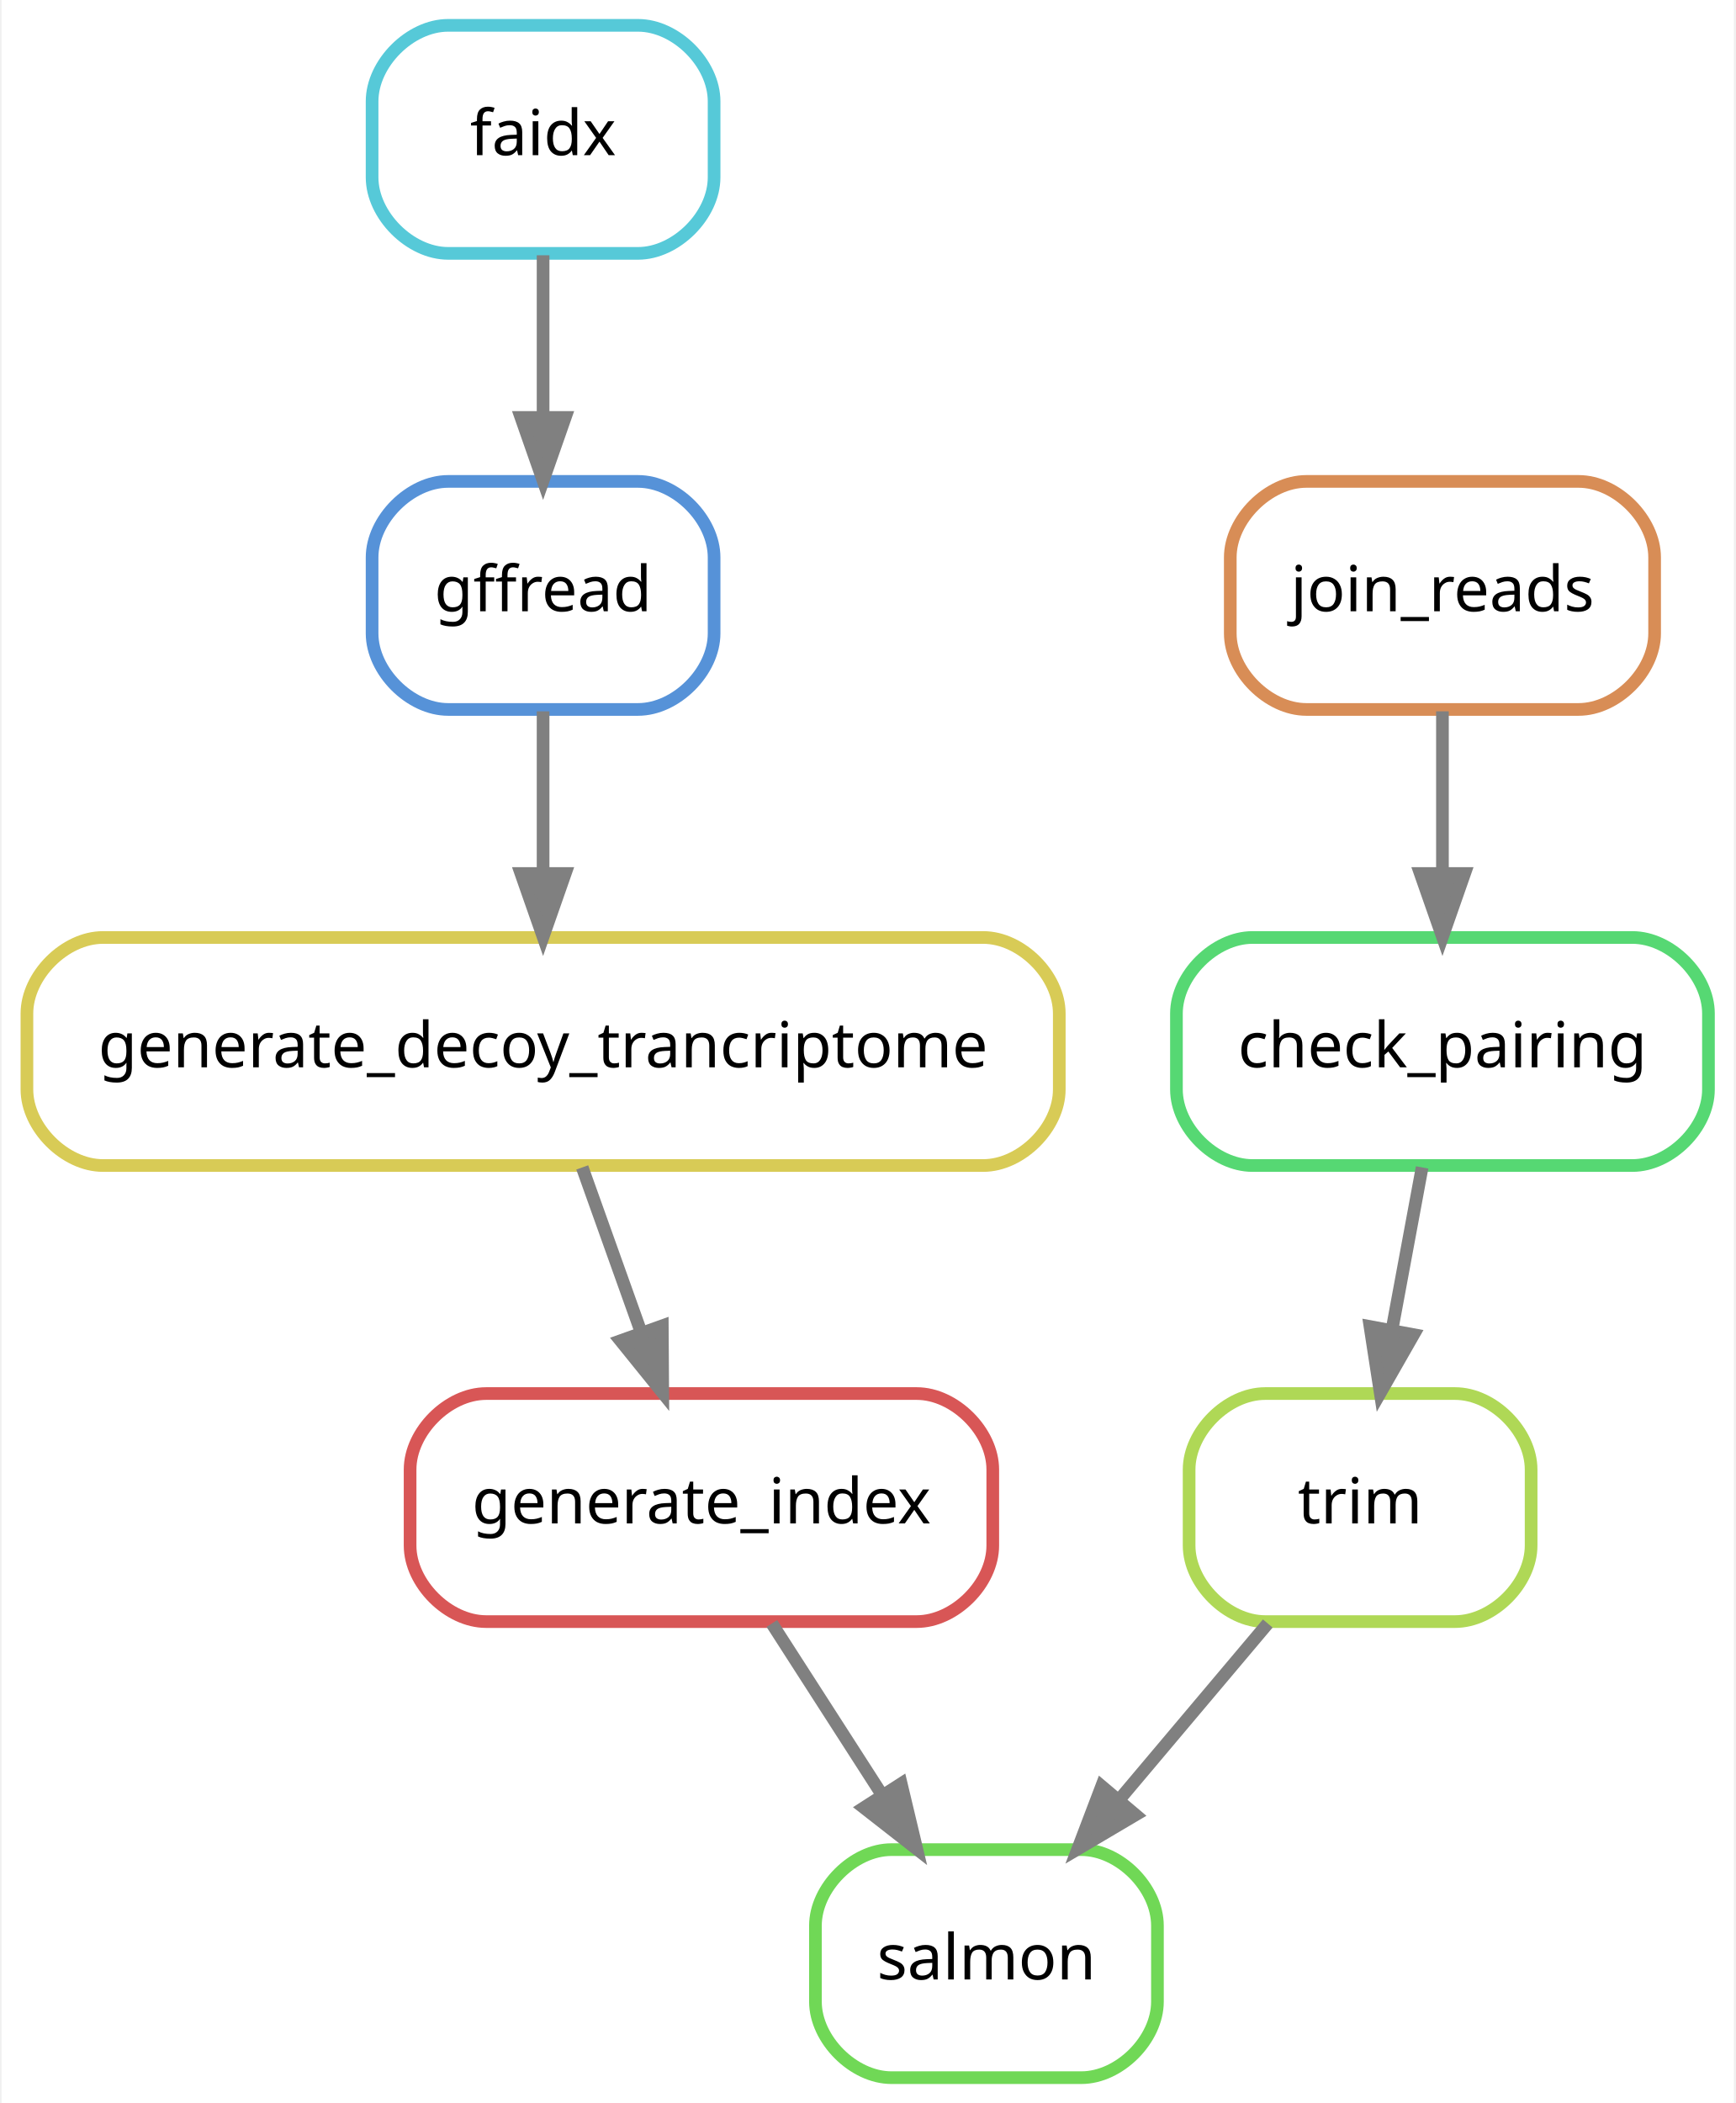
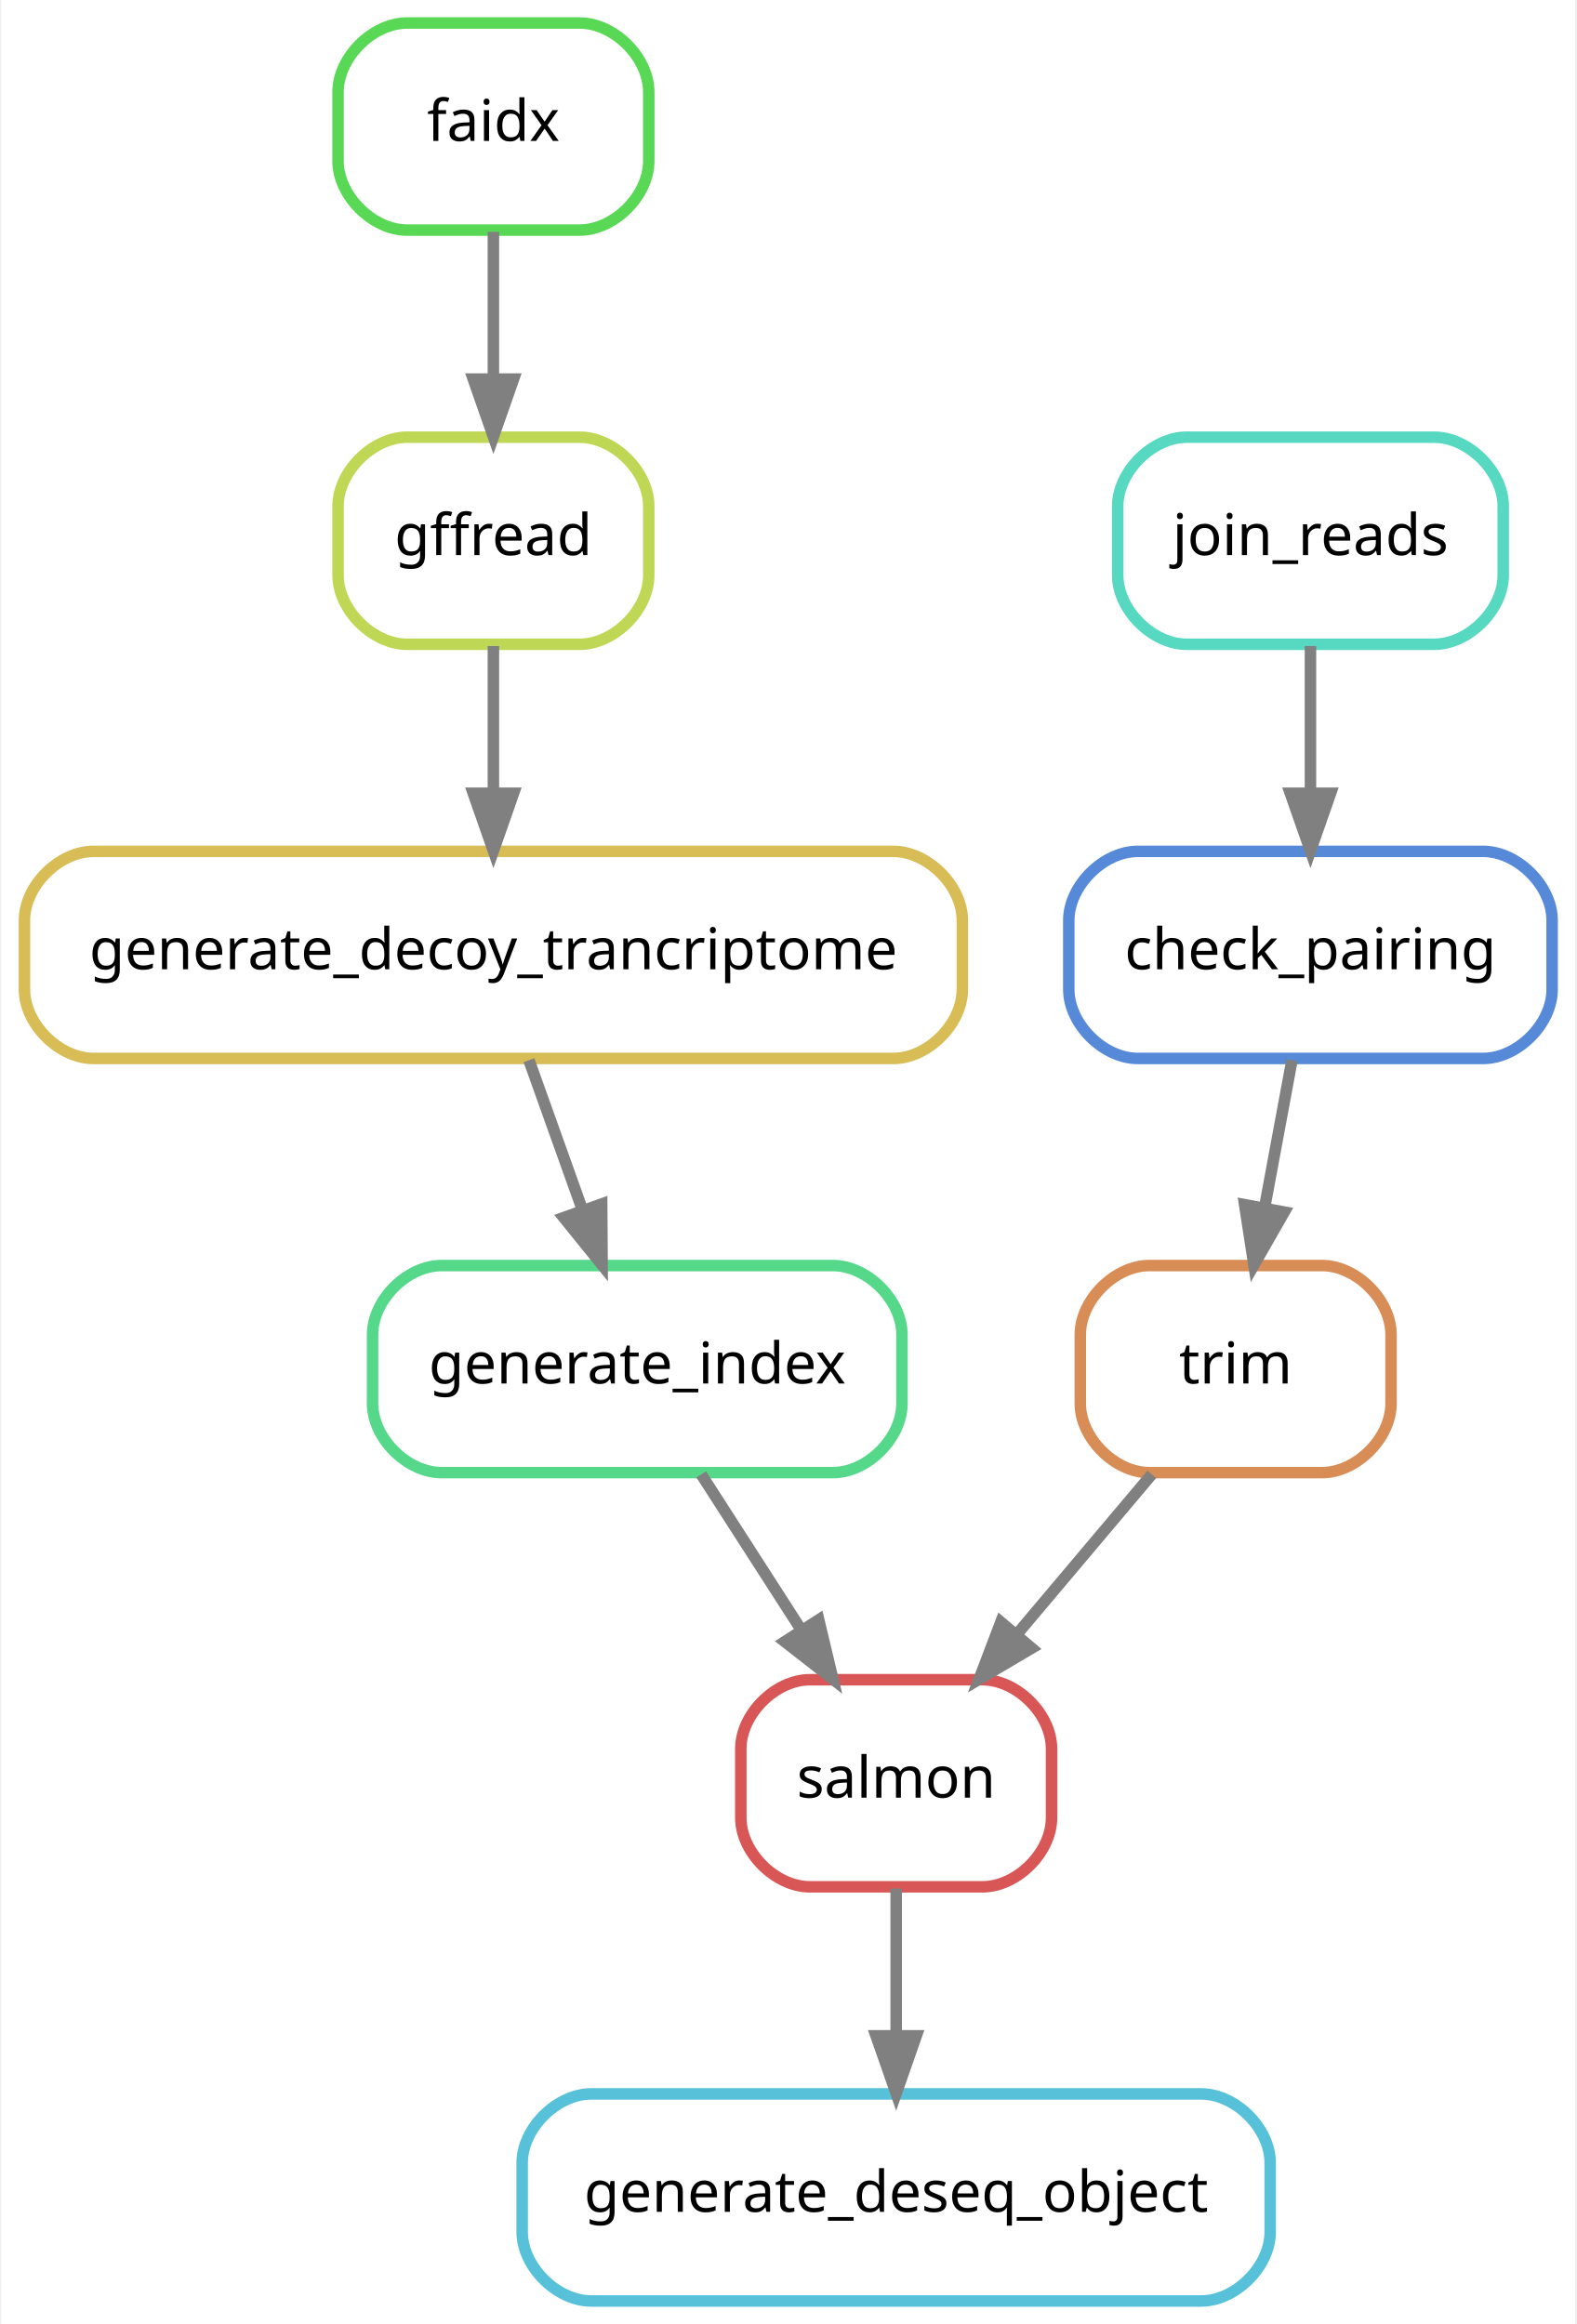
- <svg xmlns="http://www.w3.org/2000/svg" width="274pt" height="332pt" viewBox="0.00 0.00 273.50 332.00">
-   <g id="graph0" class="graph" transform="scale(1 1) rotate(0) translate(4 328)">
-     <polygon fill="white" stroke="transparent" points="-4,4 -4,-328 269.5,-328 269.5,4 -4,4" />
+ <svg xmlns="http://www.w3.org/2000/svg" width="274pt" height="404pt" viewBox="0.00 0.00 273.50 404.00">
+   <g id="graph0" class="graph" transform="scale(1 1) rotate(0) translate(4 400)">
+     <polygon fill="white" stroke="transparent" points="-4,4 -4,-400 269.5,-400 269.5,4 -4,4" />
    <g id="node1" class="node">
-       <path fill="none" stroke="#70d856" stroke-width="2" d="M166.5,-36C166.5,-36 136.5,-36 136.5,-36 130.5,-36 124.5,-30 124.5,-24 124.5,-24 124.5,-12 124.5,-12 124.5,-6 130.5,0 136.5,0 136.5,0 166.5,0 166.5,0 172.5,0 178.5,-6 178.5,-12 178.5,-12 178.5,-24 178.5,-24 178.5,-30 172.5,-36 166.5,-36" />
-       <text text-anchor="middle" x="151.5" y="-15.5" font-family="sans" font-size="10.00">salmon</text>
+       <path fill="none" stroke="#56c1d8" stroke-width="2" d="M204.5,-36C204.5,-36 98.5,-36 98.5,-36 92.5,-36 86.5,-30 86.5,-24 86.5,-24 86.5,-12 86.5,-12 86.5,-6 92.5,0 98.5,0 98.5,0 204.5,0 204.5,0 210.5,0 216.5,-6 216.5,-12 216.5,-12 216.5,-24 216.5,-24 216.5,-30 210.5,-36 204.5,-36" />
+       <text text-anchor="middle" x="151.5" y="-15.5" font-family="sans" font-size="10.00">generate_deseq_object</text>
    </g>
    <g id="node2" class="node">
-       <path fill="none" stroke="#d85656" stroke-width="2" d="M140.5,-108C140.5,-108 72.5,-108 72.5,-108 66.5,-108 60.5,-102 60.5,-96 60.5,-96 60.5,-84 60.5,-84 60.5,-78 66.5,-72 72.5,-72 72.5,-72 140.5,-72 140.5,-72 146.5,-72 152.5,-78 152.5,-84 152.5,-84 152.5,-96 152.5,-96 152.5,-102 146.5,-108 140.5,-108" />
-       <text text-anchor="middle" x="106.5" y="-87.5" font-family="sans" font-size="10.00">generate_index</text>
+       <path fill="none" stroke="#d85656" stroke-width="2" d="M166.5,-108C166.5,-108 136.5,-108 136.5,-108 130.5,-108 124.5,-102 124.5,-96 124.5,-96 124.5,-84 124.5,-84 124.5,-78 130.5,-72 136.5,-72 136.5,-72 166.5,-72 166.5,-72 172.5,-72 178.5,-78 178.5,-84 178.5,-84 178.5,-96 178.5,-96 178.5,-102 172.5,-108 166.5,-108" />
+       <text text-anchor="middle" x="151.5" y="-87.5" font-family="sans" font-size="10.00">salmon</text>
+     </g>
+     <g id="edge1" class="edge">
+       <path fill="none" stroke="grey" stroke-width="2" d="M151.5,-71.7C151.5,-63.98 151.5,-54.71 151.5,-46.11" />
+       <polygon fill="grey" stroke="grey" stroke-width="2" points="155,-46.1 151.5,-36.1 148,-46.1 155,-46.1" />
+     </g>
+     <g id="node3" class="node">
+       <path fill="none" stroke="#56d88a" stroke-width="2" d="M140.5,-180C140.5,-180 72.5,-180 72.5,-180 66.5,-180 60.5,-174 60.5,-168 60.5,-168 60.5,-156 60.5,-156 60.5,-150 66.5,-144 72.5,-144 72.5,-144 140.5,-144 140.5,-144 146.5,-144 152.5,-150 152.5,-156 152.5,-156 152.5,-168 152.5,-168 152.5,-174 146.5,-180 140.5,-180" />
+       <text text-anchor="middle" x="106.5" y="-159.5" font-family="sans" font-size="10.00">generate_index</text>
+     </g>
+     <g id="edge3" class="edge">
+       <path fill="none" stroke="grey" stroke-width="2" d="M117.62,-143.7C122.86,-135.56 129.2,-125.69 134.98,-116.7" />
+       <polygon fill="grey" stroke="grey" stroke-width="2" points="138.04,-118.41 140.5,-108.1 132.15,-114.62 138.04,-118.41" />
+     </g>
+     <g id="node4" class="node">
+       <path fill="none" stroke="#d88d56" stroke-width="2" d="M225.5,-180C225.5,-180 195.5,-180 195.5,-180 189.5,-180 183.5,-174 183.5,-168 183.5,-168 183.5,-156 183.5,-156 183.5,-150 189.5,-144 195.5,-144 195.5,-144 225.5,-144 225.5,-144 231.5,-144 237.5,-150 237.5,-156 237.5,-156 237.5,-168 237.5,-168 237.5,-174 231.5,-180 225.5,-180" />
+       <text text-anchor="middle" x="210.5" y="-159.5" font-family="sans" font-size="10.00">trim</text>
    </g>
    <g id="edge2" class="edge">
-       <path fill="none" stroke="grey" stroke-width="2" d="M117.62,-71.7C122.86,-63.56 129.2,-53.69 134.98,-44.7" />
-       <polygon fill="grey" stroke="grey" stroke-width="2" points="138.04,-46.41 140.5,-36.1 132.15,-42.62 138.04,-46.41" />
-     </g>
-     <g id="node3" class="node">
-       <path fill="none" stroke="#afd856" stroke-width="2" d="M225.5,-108C225.5,-108 195.5,-108 195.5,-108 189.5,-108 183.5,-102 183.5,-96 183.5,-96 183.5,-84 183.5,-84 183.5,-78 189.5,-72 195.5,-72 195.5,-72 225.5,-72 225.5,-72 231.5,-72 237.5,-78 237.5,-84 237.5,-84 237.5,-96 237.5,-96 237.5,-102 231.5,-108 225.5,-108" />
-       <text text-anchor="middle" x="210.5" y="-87.5" font-family="sans" font-size="10.00">trim</text>
-     </g>
-     <g id="edge1" class="edge">
-       <path fill="none" stroke="grey" stroke-width="2" d="M195.92,-71.7C188.84,-63.3 180.22,-53.07 172.45,-43.86" />
-       <polygon fill="grey" stroke="grey" stroke-width="2" points="175.04,-41.49 165.92,-36.1 169.69,-46.01 175.04,-41.49" />
-     </g>
-     <g id="node4" class="node">
-       <path fill="none" stroke="#d8cb56" stroke-width="2" d="M151,-180C151,-180 12,-180 12,-180 6,-180 0,-174 0,-168 0,-168 0,-156 0,-156 0,-150 6,-144 12,-144 12,-144 151,-144 151,-144 157,-144 163,-150 163,-156 163,-156 163,-168 163,-168 163,-174 157,-180 151,-180" />
-       <text text-anchor="middle" x="81.5" y="-159.5" font-family="sans" font-size="10.00">generate_decoy_trancriptome</text>
-     </g>
-     <g id="edge3" class="edge">
-       <path fill="none" stroke="grey" stroke-width="2" d="M87.68,-143.7C90.5,-135.81 93.89,-126.3 97.02,-117.55" />
-       <polygon fill="grey" stroke="grey" stroke-width="2" points="100.32,-118.7 100.39,-108.1 93.73,-116.34 100.32,-118.7" />
+       <path fill="none" stroke="grey" stroke-width="2" d="M195.92,-143.7C188.84,-135.3 180.22,-125.07 172.45,-115.86" />
+       <polygon fill="grey" stroke="grey" stroke-width="2" points="175.04,-113.49 165.92,-108.1 169.69,-118.01 175.04,-113.49" />
    </g>
    <g id="node5" class="node">
-       <path fill="none" stroke="#56d873" stroke-width="2" d="M253.5,-180C253.5,-180 193.5,-180 193.5,-180 187.5,-180 181.5,-174 181.5,-168 181.5,-168 181.5,-156 181.5,-156 181.5,-150 187.5,-144 193.5,-144 193.5,-144 253.5,-144 253.5,-144 259.5,-144 265.5,-150 265.5,-156 265.5,-156 265.5,-168 265.5,-168 265.5,-174 259.5,-180 253.5,-180" />
-       <text text-anchor="middle" x="223.5" y="-159.5" font-family="sans" font-size="10.00">check_pairing</text>
+       <path fill="none" stroke="#d8bc56" stroke-width="2" d="M151,-252C151,-252 12,-252 12,-252 6,-252 0,-246 0,-240 0,-240 0,-228 0,-228 0,-222 6,-216 12,-216 12,-216 151,-216 151,-216 157,-216 163,-222 163,-228 163,-228 163,-240 163,-240 163,-246 157,-252 151,-252" />
+       <text text-anchor="middle" x="81.5" y="-231.5" font-family="sans" font-size="10.00">generate_decoy_trancriptome</text>
    </g>
    <g id="edge4" class="edge">
-       <path fill="none" stroke="grey" stroke-width="2" d="M220.29,-143.7C218.85,-135.98 217.13,-126.71 215.54,-118.11" />
-       <polygon fill="grey" stroke="grey" stroke-width="2" points="218.94,-117.3 213.68,-108.1 212.06,-118.58 218.94,-117.3" />
+       <path fill="none" stroke="grey" stroke-width="2" d="M87.68,-215.7C90.5,-207.81 93.89,-198.3 97.02,-189.55" />
+       <polygon fill="grey" stroke="grey" stroke-width="2" points="100.32,-190.7 100.39,-180.1 93.73,-188.34 100.32,-190.7" />
    </g>
    <g id="node6" class="node">
-       <path fill="none" stroke="#5692d8" stroke-width="2" d="M96.5,-252C96.5,-252 66.5,-252 66.5,-252 60.5,-252 54.5,-246 54.5,-240 54.5,-240 54.5,-228 54.5,-228 54.5,-222 60.5,-216 66.5,-216 66.5,-216 96.5,-216 96.5,-216 102.5,-216 108.5,-222 108.5,-228 108.5,-228 108.5,-240 108.5,-240 108.5,-246 102.5,-252 96.5,-252" />
-       <text text-anchor="middle" x="81.5" y="-231.5" font-family="sans" font-size="10.00">gffread</text>
+       <path fill="none" stroke="#568ad8" stroke-width="2" d="M253.5,-252C253.5,-252 193.5,-252 193.5,-252 187.5,-252 181.5,-246 181.5,-240 181.5,-240 181.5,-228 181.5,-228 181.5,-222 187.5,-216 193.5,-216 193.5,-216 253.5,-216 253.5,-216 259.5,-216 265.5,-222 265.5,-228 265.5,-228 265.5,-240 265.5,-240 265.5,-246 259.5,-252 253.5,-252" />
+       <text text-anchor="middle" x="223.5" y="-231.5" font-family="sans" font-size="10.00">check_pairing</text>
    </g>
    <g id="edge5" class="edge">
-       <path fill="none" stroke="grey" stroke-width="2" d="M81.5,-215.7C81.5,-207.98 81.5,-198.71 81.5,-190.11" />
-       <polygon fill="grey" stroke="grey" stroke-width="2" points="85,-190.1 81.5,-180.1 78,-190.1 85,-190.1" />
+       <path fill="none" stroke="grey" stroke-width="2" d="M220.29,-215.7C218.85,-207.98 217.13,-198.71 215.54,-190.11" />
+       <polygon fill="grey" stroke="grey" stroke-width="2" points="218.94,-189.3 213.68,-180.1 212.06,-190.58 218.94,-189.3" />
    </g>
    <g id="node7" class="node">
-       <path fill="none" stroke="#d88d56" stroke-width="2" d="M245,-252C245,-252 202,-252 202,-252 196,-252 190,-246 190,-240 190,-240 190,-228 190,-228 190,-222 196,-216 202,-216 202,-216 245,-216 245,-216 251,-216 257,-222 257,-228 257,-228 257,-240 257,-240 257,-246 251,-252 245,-252" />
-       <text text-anchor="middle" x="223.5" y="-231.5" font-family="sans" font-size="10.00">join_reads</text>
+       <path fill="none" stroke="#bed856" stroke-width="2" d="M96.5,-324C96.5,-324 66.5,-324 66.5,-324 60.5,-324 54.5,-318 54.5,-312 54.5,-312 54.5,-300 54.5,-300 54.5,-294 60.5,-288 66.5,-288 66.5,-288 96.5,-288 96.5,-288 102.5,-288 108.5,-294 108.5,-300 108.5,-300 108.5,-312 108.5,-312 108.5,-318 102.5,-324 96.5,-324" />
+       <text text-anchor="middle" x="81.5" y="-303.5" font-family="sans" font-size="10.00">gffread</text>
    </g>
    <g id="edge6" class="edge">
-       <path fill="none" stroke="grey" stroke-width="2" d="M223.5,-215.7C223.5,-207.98 223.5,-198.71 223.5,-190.11" />
-       <polygon fill="grey" stroke="grey" stroke-width="2" points="227,-190.1 223.5,-180.1 220,-190.1 227,-190.1" />
-     </g>
-     <g id="node8" class="node">
-       <path fill="none" stroke="#56c9d8" stroke-width="2" d="M96.5,-324C96.5,-324 66.5,-324 66.5,-324 60.5,-324 54.5,-318 54.5,-312 54.5,-312 54.5,-300 54.5,-300 54.5,-294 60.5,-288 66.5,-288 66.5,-288 96.5,-288 96.5,-288 102.5,-288 108.5,-294 108.5,-300 108.5,-300 108.5,-312 108.5,-312 108.5,-318 102.5,-324 96.5,-324" />
-       <text text-anchor="middle" x="81.5" y="-303.5" font-family="sans" font-size="10.00">faidx</text>
-     </g>
-     <g id="edge7" class="edge">
      <path fill="none" stroke="grey" stroke-width="2" d="M81.5,-287.7C81.5,-279.98 81.5,-270.71 81.5,-262.11" />
      <polygon fill="grey" stroke="grey" stroke-width="2" points="85,-262.1 81.5,-252.1 78,-262.1 85,-262.1" />
    </g>
+     <g id="node8" class="node">
+       <path fill="none" stroke="#56d8c1" stroke-width="2" d="M245,-324C245,-324 202,-324 202,-324 196,-324 190,-318 190,-312 190,-312 190,-300 190,-300 190,-294 196,-288 202,-288 202,-288 245,-288 245,-288 251,-288 257,-294 257,-300 257,-300 257,-312 257,-312 257,-318 251,-324 245,-324" />
+       <text text-anchor="middle" x="223.5" y="-303.5" font-family="sans" font-size="10.00">join_reads</text>
+     </g>
+     <g id="edge7" class="edge">
+       <path fill="none" stroke="grey" stroke-width="2" d="M223.5,-287.7C223.5,-279.98 223.5,-270.71 223.5,-262.11" />
+       <polygon fill="grey" stroke="grey" stroke-width="2" points="227,-262.1 223.5,-252.1 220,-262.1 227,-262.1" />
+     </g>
+     <g id="node9" class="node">
+       <path fill="none" stroke="#59d856" stroke-width="2" d="M96.5,-396C96.5,-396 66.5,-396 66.5,-396 60.5,-396 54.5,-390 54.5,-384 54.5,-384 54.5,-372 54.5,-372 54.5,-366 60.5,-360 66.5,-360 66.5,-360 96.5,-360 96.5,-360 102.5,-360 108.5,-366 108.5,-372 108.5,-372 108.5,-384 108.5,-384 108.5,-390 102.5,-396 96.5,-396" />
+       <text text-anchor="middle" x="81.5" y="-375.5" font-family="sans" font-size="10.00">faidx</text>
+     </g>
+     <g id="edge8" class="edge">
+       <path fill="none" stroke="grey" stroke-width="2" d="M81.5,-359.7C81.5,-351.98 81.5,-342.71 81.5,-334.11" />
+       <polygon fill="grey" stroke="grey" stroke-width="2" points="85,-334.1 81.5,-324.1 78,-334.1 85,-334.1" />
+     </g>
  </g>
</svg>
